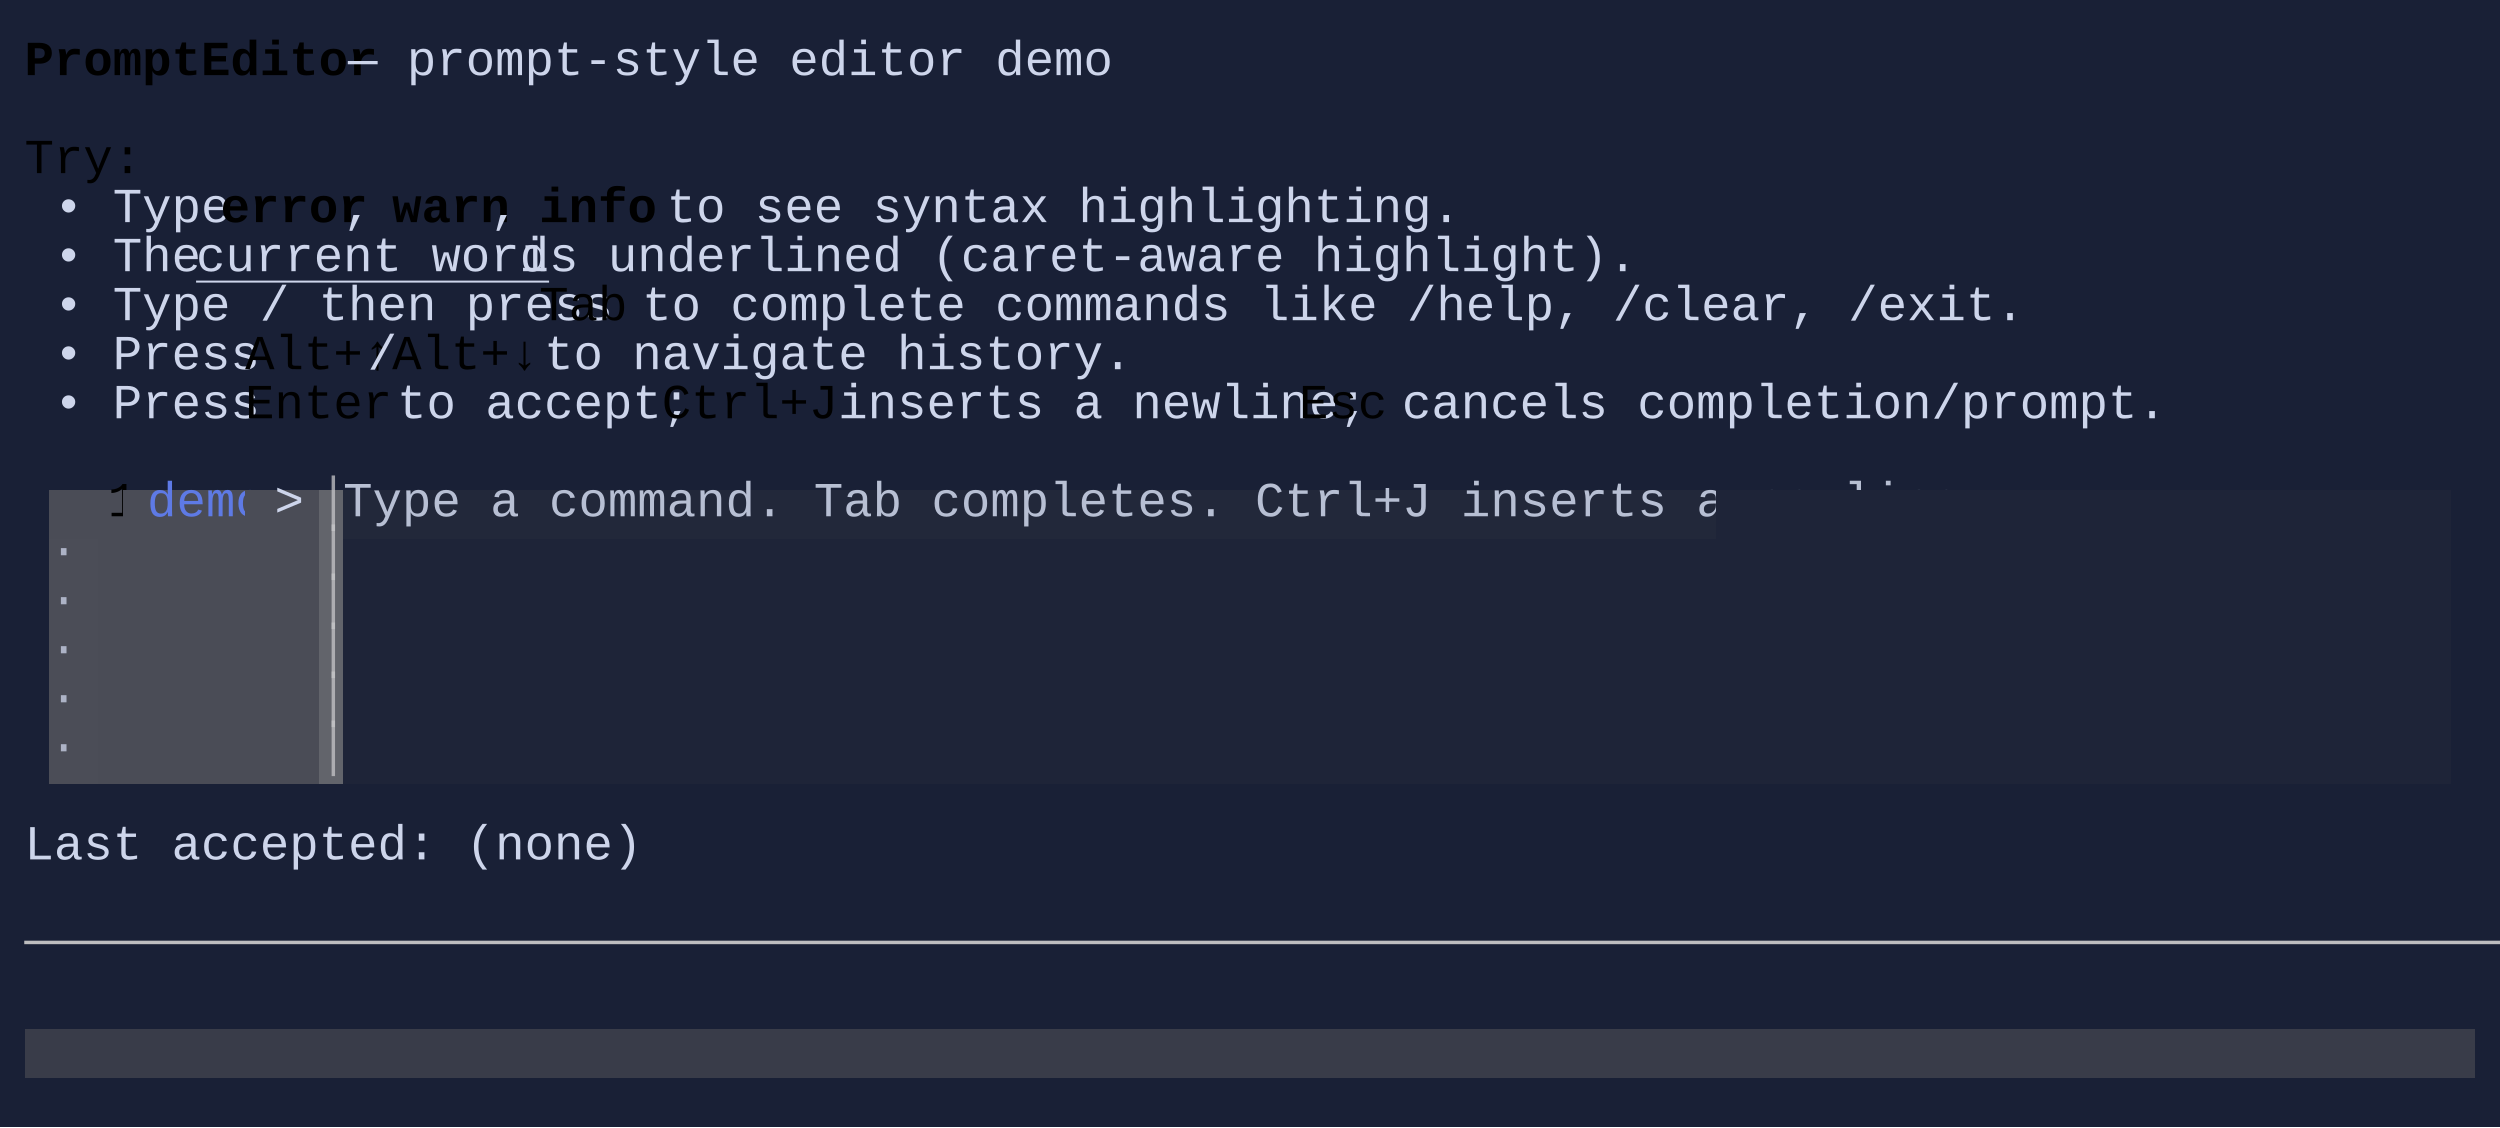
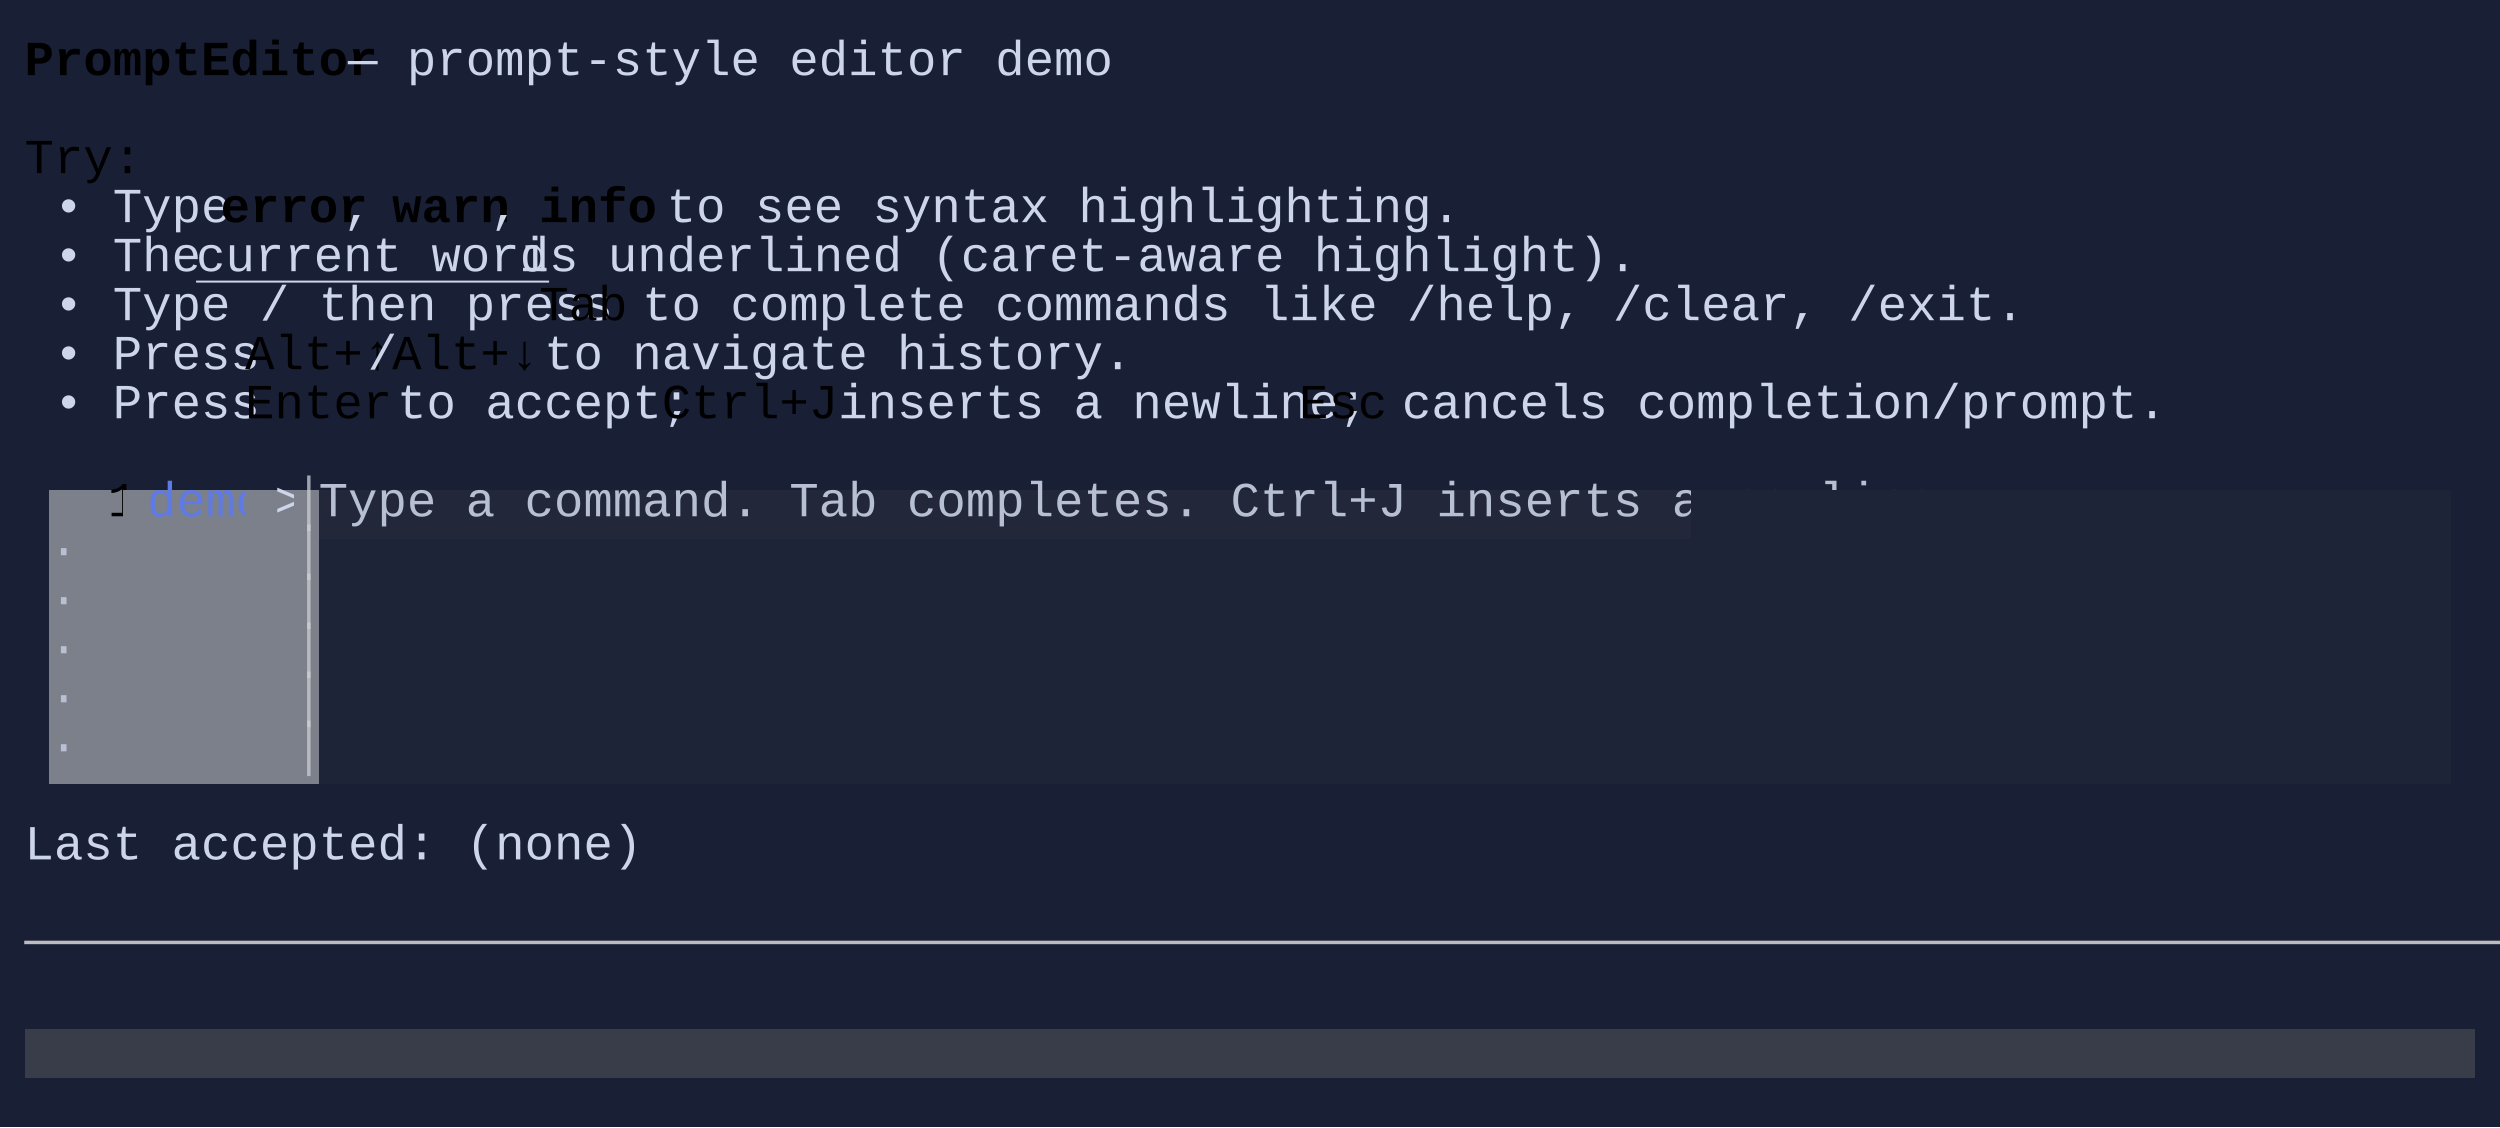
<svg xmlns="http://www.w3.org/2000/svg" viewBox="0 0 918 414" width="918" height="414" shape-rendering="crispEdges">
  <style>.t{font-family:ui-monospace, SFMono-Regular, Menlo, Monaco, Consolas, "Liberation Mono", "Courier New", monospace;font-size:18px;dominant-baseline:text-before-edge;white-space:pre;font-variant-ligatures:none;font-kerning:none;font-feature-settings:"liga" 0,"calt" 0;letter-spacing:0}</style>
  <rect x="0" y="0" width="918" height="414" fill="rgb(25,32,54)" />
  <text class="t" x="9" y="18" fill="rgb(0,0,0)" textLength="108" lengthAdjust="spacing" font-weight="700" xml:space="preserve">PromptEditor</text>
  <text class="t" x="117" y="18" fill="rgb(205,213,235)" textLength="792" lengthAdjust="spacing" xml:space="preserve"> — prompt-style editor demo                                                             </text>
  <text class="t" x="9" y="54" fill="rgb(0,0,0)" textLength="36" lengthAdjust="spacing" xml:space="preserve">Try:</text>
  <text class="t" x="9" y="72" fill="rgb(205,213,235)" textLength="72" lengthAdjust="spacing" xml:space="preserve"> • Type </text>
  <text class="t" x="81" y="72" fill="rgb(0,0,0)" textLength="45" lengthAdjust="spacing" font-weight="700" xml:space="preserve">error</text>
  <text class="t" x="126" y="72" fill="rgb(205,213,235)" textLength="18" lengthAdjust="spacing" xml:space="preserve">, </text>
  <text class="t" x="144" y="72" fill="rgb(0,0,0)" textLength="36" lengthAdjust="spacing" font-weight="700" xml:space="preserve">warn</text>
  <text class="t" x="180" y="72" fill="rgb(205,213,235)" textLength="18" lengthAdjust="spacing" xml:space="preserve">, </text>
  <text class="t" x="198" y="72" fill="rgb(0,0,0)" textLength="36" lengthAdjust="spacing" font-weight="700" xml:space="preserve">info</text>
  <text class="t" x="234" y="72" fill="rgb(205,213,235)" textLength="675" lengthAdjust="spacing" xml:space="preserve"> to see syntax highlighting.                                               </text>
  <text class="t" x="9" y="90" fill="rgb(205,213,235)" textLength="63" lengthAdjust="spacing" xml:space="preserve"> • The </text>
  <text class="t" x="72" y="90" fill="rgb(205,213,235)" textLength="108" lengthAdjust="spacing" text-decoration="underline" xml:space="preserve">current word</text>
  <text class="t" x="180" y="90" fill="rgb(205,213,235)" textLength="729" lengthAdjust="spacing" xml:space="preserve"> is underlined (caret-aware highlight).                                          </text>
  <text class="t" x="9" y="108" fill="rgb(205,213,235)" textLength="189" lengthAdjust="spacing" xml:space="preserve"> • Type / then press </text>
  <text class="t" x="198" y="108" fill="rgb(0,0,0)" textLength="27" lengthAdjust="spacing" xml:space="preserve">Tab</text>
  <text class="t" x="225" y="108" fill="rgb(205,213,235)" textLength="684" lengthAdjust="spacing" xml:space="preserve"> to complete commands like /help, /clear, /exit.                            </text>
  <text class="t" x="9" y="126" fill="rgb(205,213,235)" textLength="81" lengthAdjust="spacing" xml:space="preserve"> • Press </text>
  <text class="t" x="90" y="126" fill="rgb(0,0,0)" textLength="45" lengthAdjust="spacing" xml:space="preserve">Alt+↑</text>
  <text class="t" x="135" y="126" fill="rgb(205,213,235)" textLength="9" lengthAdjust="spacing" xml:space="preserve">/</text>
  <text class="t" x="144" y="126" fill="rgb(0,0,0)" textLength="45" lengthAdjust="spacing" xml:space="preserve">Alt+↓</text>
  <text class="t" x="189" y="126" fill="rgb(205,213,235)" textLength="720" lengthAdjust="spacing" xml:space="preserve"> to navigate history.                                                           </text>
  <text class="t" x="9" y="144" fill="rgb(205,213,235)" textLength="81" lengthAdjust="spacing" xml:space="preserve"> • Press </text>
  <text class="t" x="90" y="144" fill="rgb(0,0,0)" textLength="45" lengthAdjust="spacing" xml:space="preserve">Enter</text>
  <text class="t" x="135" y="144" fill="rgb(205,213,235)" textLength="108" lengthAdjust="spacing" xml:space="preserve"> to accept; </text>
  <text class="t" x="243" y="144" fill="rgb(0,0,0)" textLength="54" lengthAdjust="spacing" xml:space="preserve">Ctrl+J</text>
  <text class="t" x="297" y="144" fill="rgb(205,213,235)" textLength="180" lengthAdjust="spacing" xml:space="preserve"> inserts a newline; </text>
  <text class="t" x="477" y="144" fill="rgb(0,0,0)" textLength="27" lengthAdjust="spacing" xml:space="preserve">Esc</text>
  <text class="t" x="504" y="144" fill="rgb(205,213,235)" textLength="405" lengthAdjust="spacing" xml:space="preserve"> cancels completion/prompt.                  </text>
-   <rect x="18" y="180" width="27" height="18" fill="rgb(74,76,86)" />
+   <rect x="18" y="180" width="27" height="18" fill="rgb(124,128,139)" />
  <text class="t" x="18" y="180" fill="rgb(0,0,0)" textLength="27" lengthAdjust="spacing" xml:space="preserve">  1</text>
-   <rect x="45" y="180" width="9" height="18" fill="rgb(74,76,86)" />
-   <rect x="54" y="180" width="36" height="18" fill="rgb(74,76,86)" />
+   <rect x="45" y="180" width="9" height="18" fill="rgb(124,128,139)" />
+   <rect x="54" y="180" width="36" height="18" fill="rgb(124,128,139)" />
  <text class="t" x="54" y="180" fill="rgb(94,122,229)" textLength="36" lengthAdjust="spacing" xml:space="preserve">demo</text>
-   <rect x="90" y="180" width="27" height="18" fill="rgb(74,76,86)" />
-   <text class="t" x="90" y="180" fill="rgb(205,213,235)" textLength="27" lengthAdjust="spacing" xml:space="preserve"> &gt; </text>
-   <rect x="117" y="180" width="9" height="18" fill="rgb(98,100,107)" />
-   <text class="t" x="117" y="180" fill="rgb(198,198,200)" textLength="9" lengthAdjust="spacing" opacity="0.75" xml:space="preserve">│</text>
-   <rect x="126" y="180" width="504" height="18" fill="rgb(34,40,58)" />
-   <text class="t" x="126" y="180" fill="rgb(183,191,211)" textLength="504" lengthAdjust="spacing" xml:space="preserve">Type a command. Tab completes. Ctrl+J inserts a newline.</text>
-   <rect x="630" y="180" width="270" height="18" fill="rgb(30,36,56)" />
-   <rect x="18" y="198" width="9" height="18" fill="rgb(75,77,87)" />
+   <rect x="90" y="180" width="18" height="18" fill="rgb(124,128,139)" />
+   <text class="t" x="90" y="180" fill="rgb(205,213,235)" textLength="18" lengthAdjust="spacing" xml:space="preserve"> &gt;</text>
+   <rect x="108" y="180" width="9" height="18" fill="rgb(124,128,139)" />
+   <text class="t" x="108" y="180" fill="rgb(204,205,208)" textLength="9" lengthAdjust="spacing" opacity="0.75" xml:space="preserve">│</text>
+   <rect x="117" y="180" width="504" height="18" fill="rgb(34,40,58)" />
+   <text class="t" x="117" y="180" fill="rgb(183,191,211)" textLength="504" lengthAdjust="spacing" xml:space="preserve">Type a command. Tab completes. Ctrl+J inserts a newline.</text>
+   <rect x="621" y="180" width="279" height="18" fill="rgb(30,36,56)" />
+   <rect x="18" y="198" width="9" height="18" fill="rgb(124,128,139)" />
  <text class="t" x="18" y="198" fill="rgb(205,213,235)" textLength="9" lengthAdjust="spacing" opacity="0.75" xml:space="preserve">·</text>
-   <rect x="27" y="198" width="9" height="18" fill="rgb(75,77,87)" />
-   <rect x="36" y="198" width="81" height="18" fill="rgb(74,76,86)" />
-   <rect x="117" y="198" width="9" height="18" fill="rgb(98,100,107)" />
-   <text class="t" x="117" y="198" fill="rgb(198,198,200)" textLength="9" lengthAdjust="spacing" opacity="0.75" xml:space="preserve">│</text>
-   <rect x="126" y="198" width="774" height="18" fill="rgb(30,36,56)" />
-   <rect x="18" y="216" width="9" height="18" fill="rgb(75,77,87)" />
+   <rect x="27" y="198" width="9" height="18" fill="rgb(124,128,139)" />
+   <rect x="36" y="198" width="72" height="18" fill="rgb(124,128,139)" />
+   <rect x="108" y="198" width="9" height="18" fill="rgb(124,128,139)" />
+   <text class="t" x="108" y="198" fill="rgb(204,205,208)" textLength="9" lengthAdjust="spacing" opacity="0.75" xml:space="preserve">│</text>
+   <rect x="117" y="198" width="783" height="18" fill="rgb(30,36,56)" />
+   <rect x="18" y="216" width="9" height="18" fill="rgb(124,128,139)" />
  <text class="t" x="18" y="216" fill="rgb(205,213,235)" textLength="9" lengthAdjust="spacing" opacity="0.75" xml:space="preserve">·</text>
-   <rect x="27" y="216" width="9" height="18" fill="rgb(75,77,87)" />
-   <rect x="36" y="216" width="81" height="18" fill="rgb(74,76,86)" />
-   <rect x="117" y="216" width="9" height="18" fill="rgb(98,100,107)" />
-   <text class="t" x="117" y="216" fill="rgb(198,198,200)" textLength="9" lengthAdjust="spacing" opacity="0.75" xml:space="preserve">│</text>
-   <rect x="126" y="216" width="774" height="18" fill="rgb(30,36,56)" />
-   <rect x="18" y="234" width="9" height="18" fill="rgb(75,77,87)" />
+   <rect x="27" y="216" width="9" height="18" fill="rgb(124,128,139)" />
+   <rect x="36" y="216" width="72" height="18" fill="rgb(124,128,139)" />
+   <rect x="108" y="216" width="9" height="18" fill="rgb(124,128,139)" />
+   <text class="t" x="108" y="216" fill="rgb(204,205,208)" textLength="9" lengthAdjust="spacing" opacity="0.75" xml:space="preserve">│</text>
+   <rect x="117" y="216" width="783" height="18" fill="rgb(30,36,56)" />
+   <rect x="18" y="234" width="9" height="18" fill="rgb(124,128,139)" />
  <text class="t" x="18" y="234" fill="rgb(205,213,235)" textLength="9" lengthAdjust="spacing" opacity="0.75" xml:space="preserve">·</text>
-   <rect x="27" y="234" width="9" height="18" fill="rgb(75,77,87)" />
-   <rect x="36" y="234" width="81" height="18" fill="rgb(74,76,86)" />
-   <rect x="117" y="234" width="9" height="18" fill="rgb(98,100,107)" />
-   <text class="t" x="117" y="234" fill="rgb(198,198,200)" textLength="9" lengthAdjust="spacing" opacity="0.75" xml:space="preserve">│</text>
-   <rect x="126" y="234" width="774" height="18" fill="rgb(30,36,56)" />
-   <rect x="18" y="252" width="9" height="18" fill="rgb(75,77,87)" />
+   <rect x="27" y="234" width="9" height="18" fill="rgb(124,128,139)" />
+   <rect x="36" y="234" width="72" height="18" fill="rgb(124,128,139)" />
+   <rect x="108" y="234" width="9" height="18" fill="rgb(124,128,139)" />
+   <text class="t" x="108" y="234" fill="rgb(204,205,208)" textLength="9" lengthAdjust="spacing" opacity="0.75" xml:space="preserve">│</text>
+   <rect x="117" y="234" width="783" height="18" fill="rgb(30,36,56)" />
+   <rect x="18" y="252" width="9" height="18" fill="rgb(124,128,139)" />
  <text class="t" x="18" y="252" fill="rgb(205,213,235)" textLength="9" lengthAdjust="spacing" opacity="0.75" xml:space="preserve">·</text>
-   <rect x="27" y="252" width="9" height="18" fill="rgb(75,77,87)" />
-   <rect x="36" y="252" width="81" height="18" fill="rgb(74,76,86)" />
-   <rect x="117" y="252" width="9" height="18" fill="rgb(98,100,107)" />
-   <text class="t" x="117" y="252" fill="rgb(198,198,200)" textLength="9" lengthAdjust="spacing" opacity="0.75" xml:space="preserve">│</text>
-   <rect x="126" y="252" width="774" height="18" fill="rgb(30,36,56)" />
-   <rect x="18" y="270" width="9" height="18" fill="rgb(75,77,87)" />
+   <rect x="27" y="252" width="9" height="18" fill="rgb(124,128,139)" />
+   <rect x="36" y="252" width="72" height="18" fill="rgb(124,128,139)" />
+   <rect x="108" y="252" width="9" height="18" fill="rgb(124,128,139)" />
+   <text class="t" x="108" y="252" fill="rgb(204,205,208)" textLength="9" lengthAdjust="spacing" opacity="0.75" xml:space="preserve">│</text>
+   <rect x="117" y="252" width="783" height="18" fill="rgb(30,36,56)" />
+   <rect x="18" y="270" width="9" height="18" fill="rgb(124,128,139)" />
  <text class="t" x="18" y="270" fill="rgb(205,213,235)" textLength="9" lengthAdjust="spacing" opacity="0.75" xml:space="preserve">·</text>
-   <rect x="27" y="270" width="9" height="18" fill="rgb(75,77,87)" />
-   <rect x="36" y="270" width="81" height="18" fill="rgb(74,76,86)" />
-   <rect x="117" y="270" width="9" height="18" fill="rgb(98,100,107)" />
-   <text class="t" x="117" y="270" fill="rgb(198,198,200)" textLength="9" lengthAdjust="spacing" opacity="0.75" xml:space="preserve">│</text>
-   <rect x="126" y="270" width="774" height="18" fill="rgb(30,36,56)" />
+   <rect x="27" y="270" width="9" height="18" fill="rgb(124,128,139)" />
+   <rect x="36" y="270" width="72" height="18" fill="rgb(124,128,139)" />
+   <rect x="108" y="270" width="9" height="18" fill="rgb(124,128,139)" />
+   <text class="t" x="108" y="270" fill="rgb(204,205,208)" textLength="9" lengthAdjust="spacing" opacity="0.75" xml:space="preserve">│</text>
+   <rect x="117" y="270" width="783" height="18" fill="rgb(30,36,56)" />
  <text class="t" x="9" y="306" fill="rgb(205,213,235)" textLength="900" lengthAdjust="spacing" xml:space="preserve">Last accepted: (none)                                                                               </text>
  <text class="t" x="9" y="342" fill="rgb(189,189,191)" textLength="900" lengthAdjust="spacing" xml:space="preserve">────────────────────────────────────────────────────────────────────────────────────────────────────</text>
  <rect x="9" y="378" width="900" height="18" fill="rgb(57,60,73)" />
</svg>
